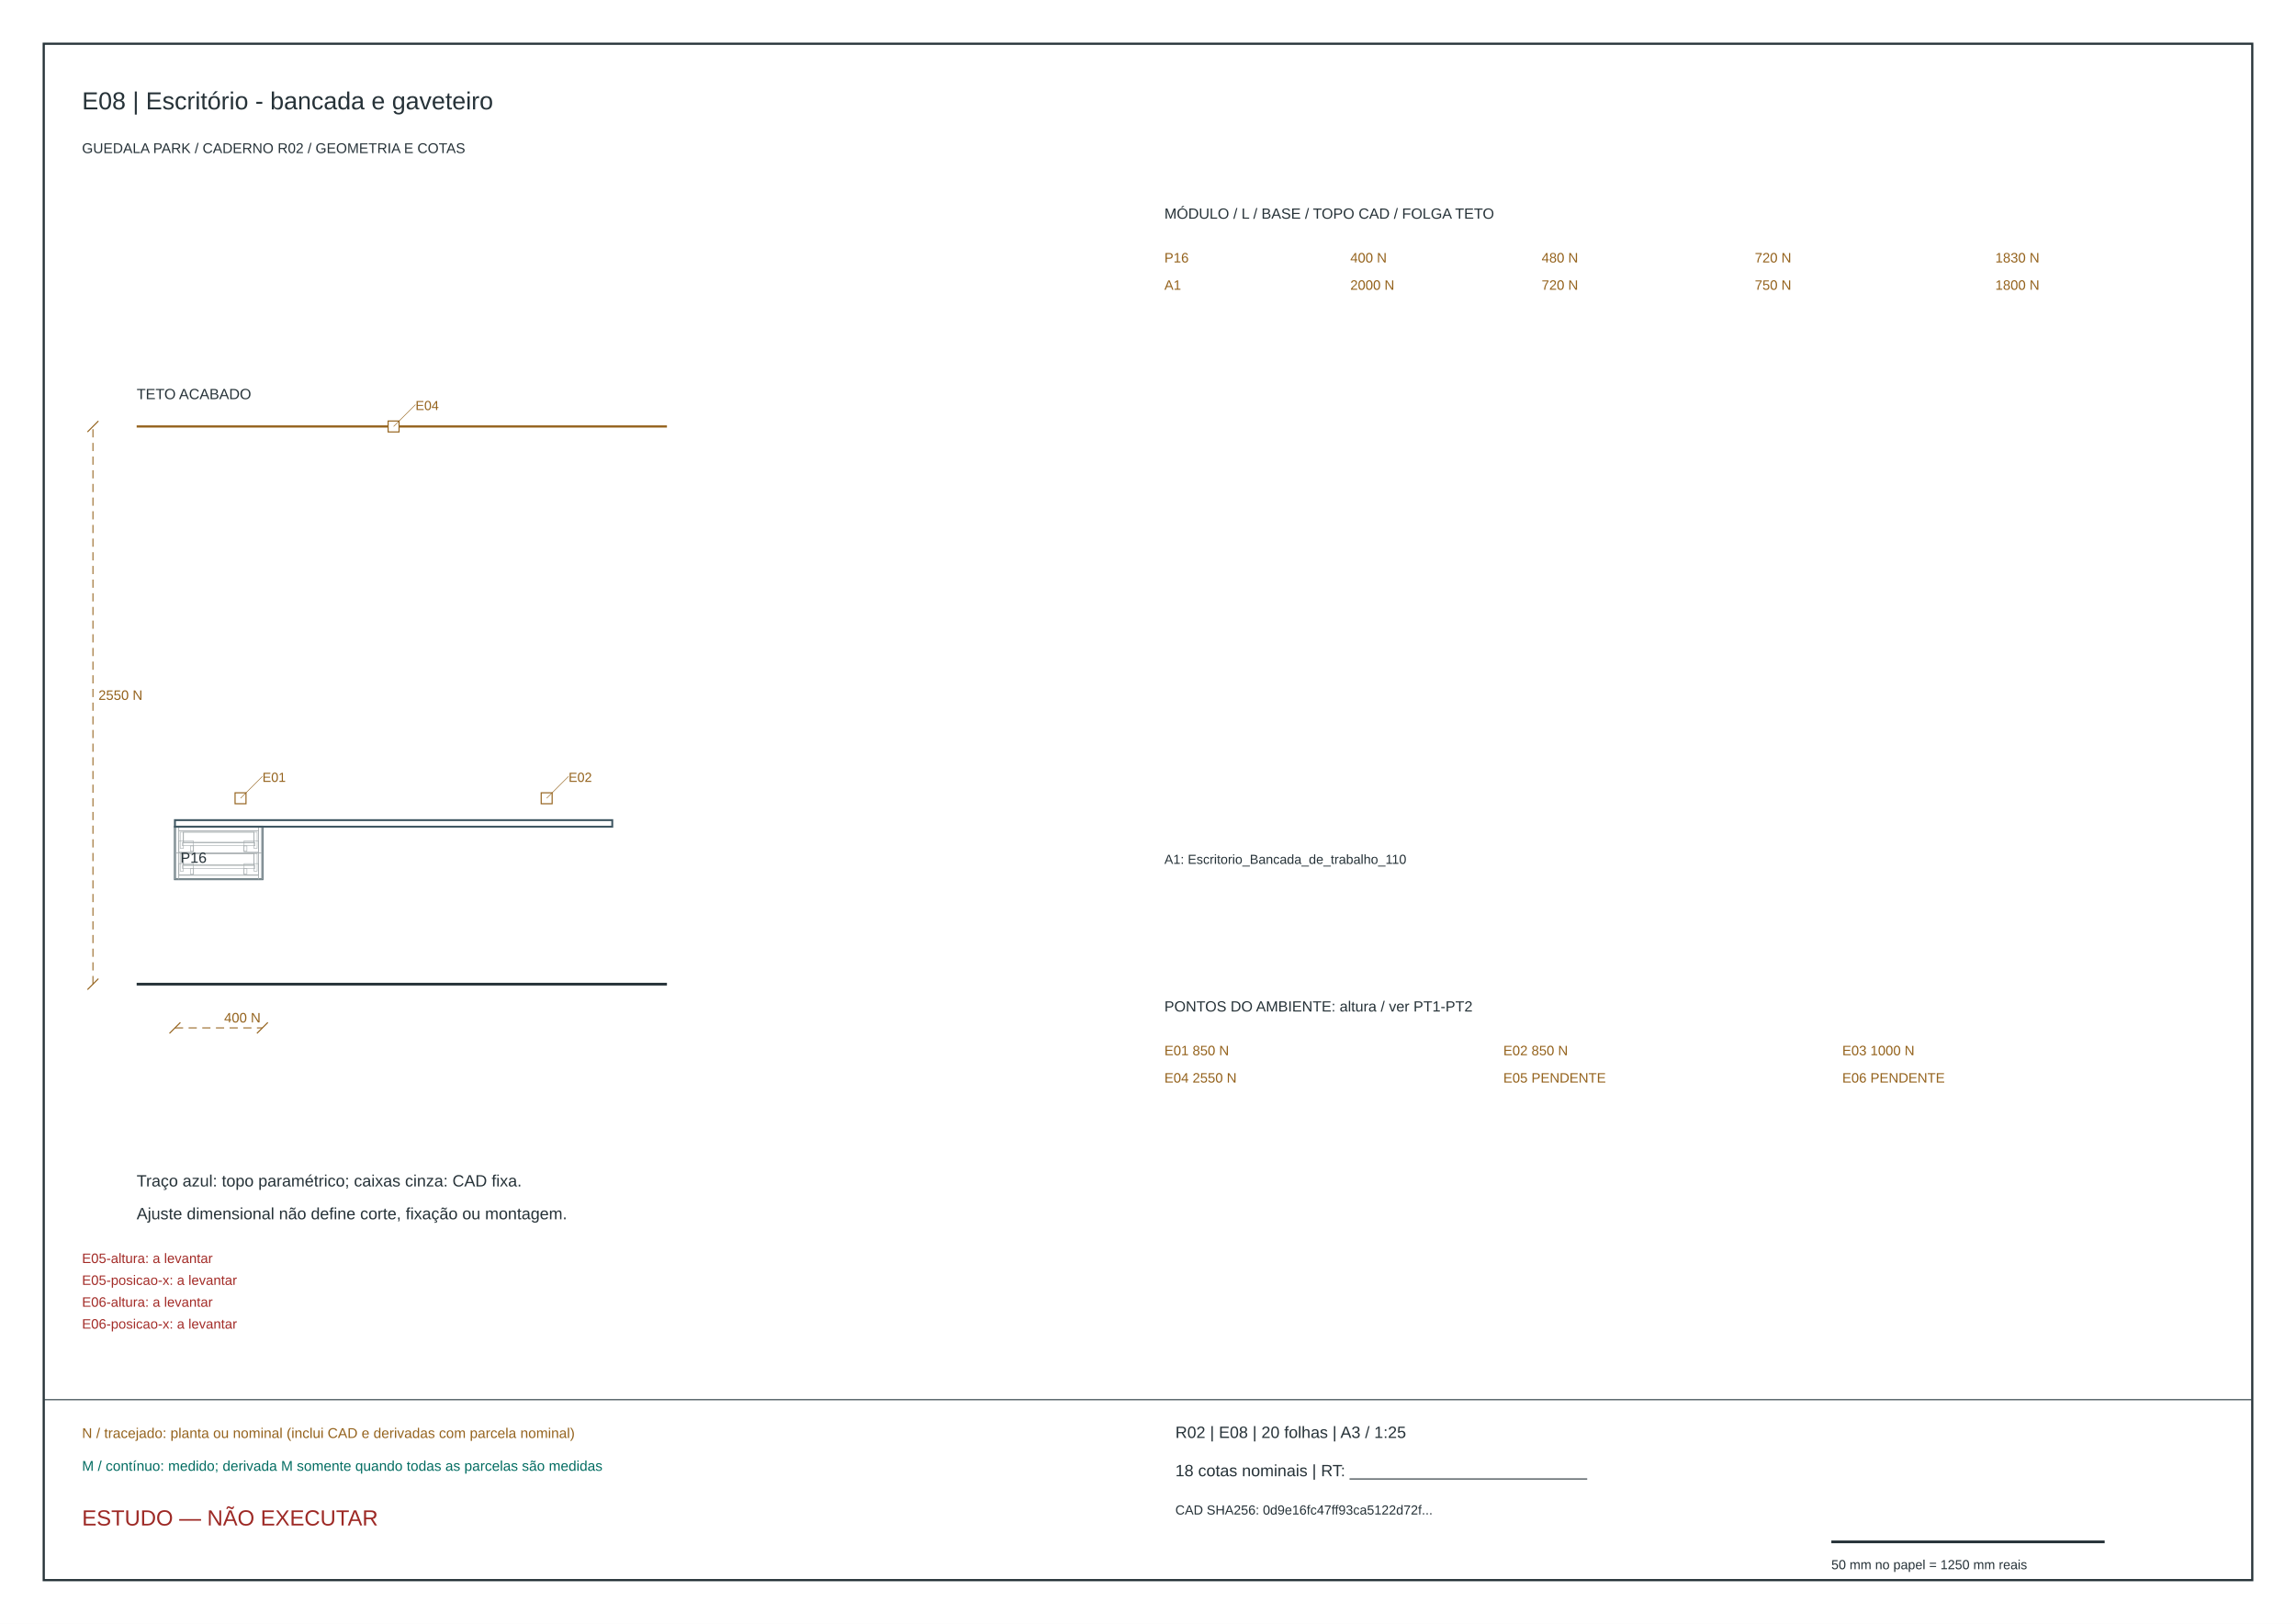
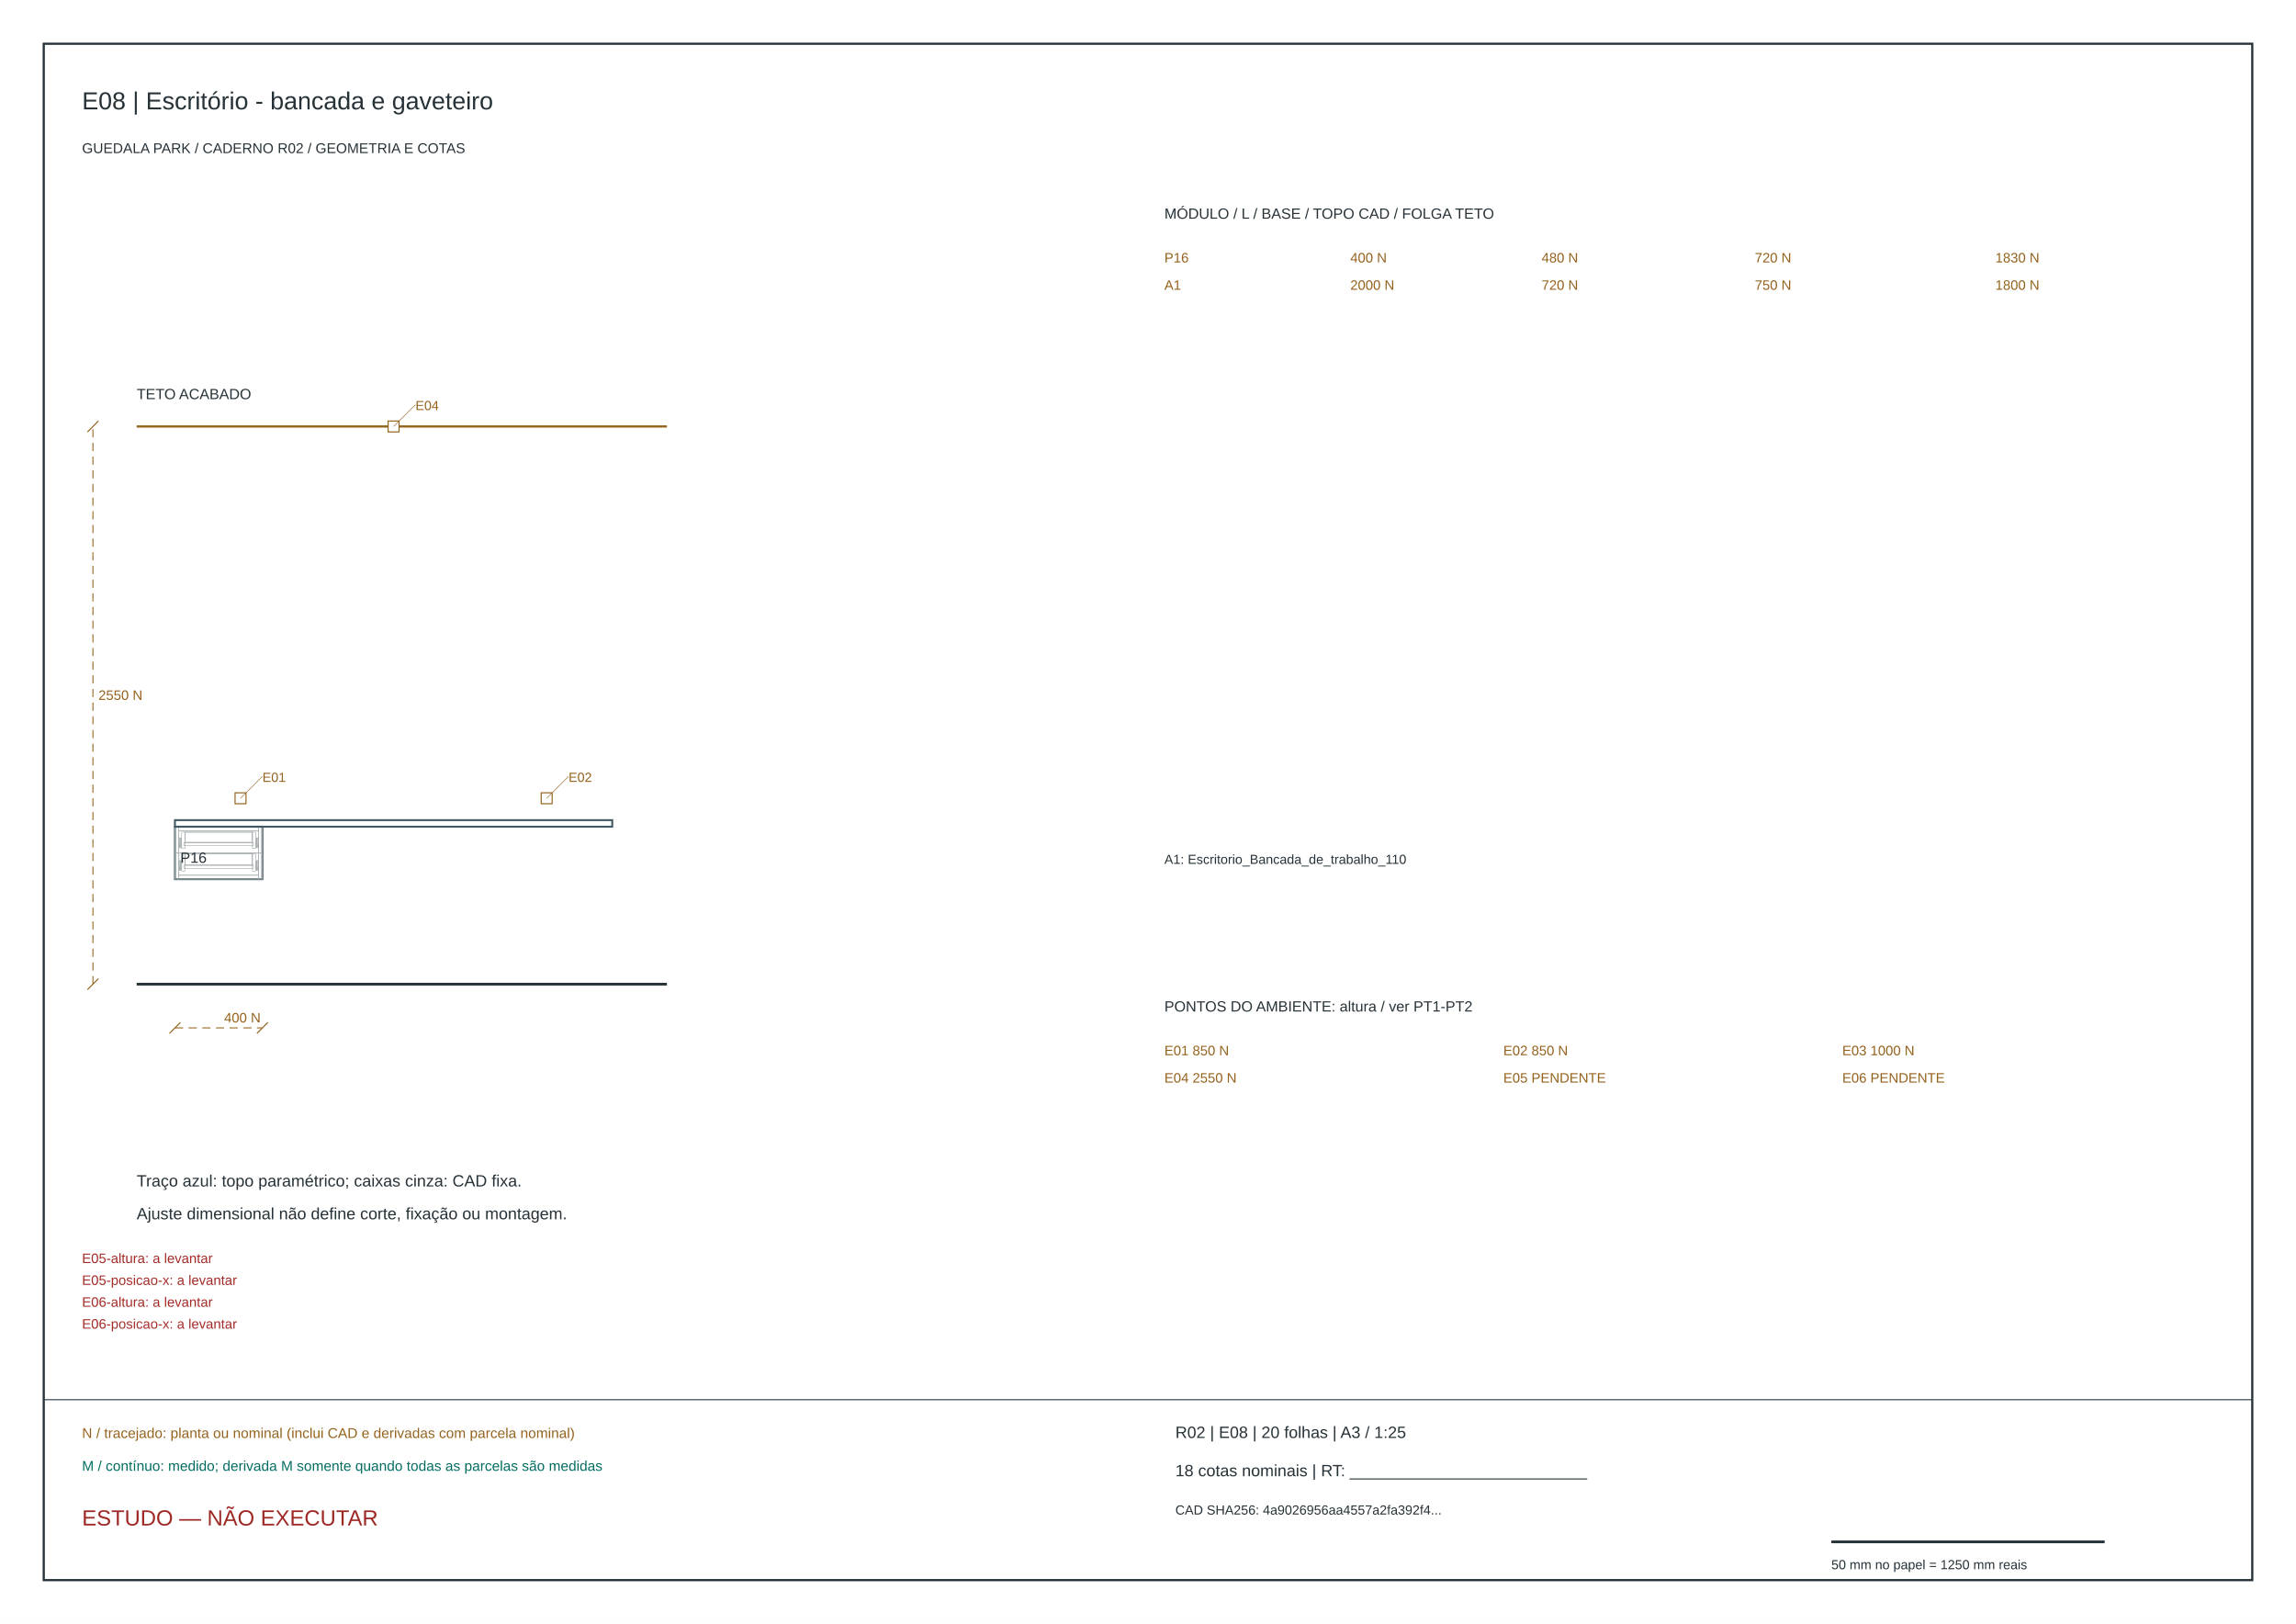
<svg xmlns="http://www.w3.org/2000/svg" width="420mm" height="297mm" viewBox="0 0 420 297">
  <rect width="420" height="297" fill="white" />
  <line x1="25" y1="180" x2="122.0" y2="180" stroke="#263238" stroke-width="0.5" />
  <line x1="25" y1="78.0" x2="122.0" y2="78.0" stroke="#94621c" stroke-width="0.4" />
  <line x1="17" y1="180" x2="17" y2="78.0" stroke="#94621c" stroke-width="0.18" stroke-dasharray="1.5 1" />
  <line x1="16" y1="181" x2="18" y2="179" stroke="#94621c" stroke-width="0.2" />
  <line x1="16" y1="79.0" x2="18" y2="77.0" stroke="#94621c" stroke-width="0.2" />
  <text x="18.0" y="128.0" font-family="Arial, sans-serif" font-size="2.5" fill="#94621c">2550 N</text>
  <text x="25" y="73.0" font-family="Arial, sans-serif" font-size="2.7" fill="#263238">TETO ACABADO</text>
  <text x="213" y="40" font-family="Arial, sans-serif" font-size="2.7" fill="#263238">MÓDULO / L / BASE / TOPO CAD / FOLGA TETO</text>
  <rect x="32.0" y="151.2" width="16.0" height="9.6" stroke="#405863" fill="none" stroke-width="0.35" />
  <rect x="47.28" y="151.2" width="0.72" height="9.6" stroke="#a2aaac" fill="none" stroke-width="0.1" />
  <rect x="32.0" y="151.2" width="0.72" height="9.6" stroke="#a2aaac" fill="none" stroke-width="0.1" />
  <rect x="32.72" y="151.92" width="14.56" height="8.16" stroke="#a2aaac" fill="none" stroke-width="0.1" />
  <rect x="32.72" y="160.08" width="14.56" height="0.72" stroke="#a2aaac" fill="none" stroke-width="0.1" />
  <rect x="32.72" y="151.2" width="14.56" height="0.72" stroke="#a2aaac" fill="none" stroke-width="0.1" />
-   <rect x="44.649" y="157.947" width="2.631" height="2.037" stroke="#a2aaac" fill="none" stroke-width="0.1" />
-   <rect x="44.589" y="158.875" width="0.58" height="0.956" stroke="#a2aaac" fill="none" stroke-width="0.1" />
-   <rect x="32.72" y="157.947" width="2.631" height="2.037" stroke="#a2aaac" fill="none" stroke-width="0.1" />
-   <rect x="34.831" y="158.875" width="0.58" height="0.956" stroke="#a2aaac" fill="none" stroke-width="0.1" />
-   <rect x="44.649" y="153.787" width="2.631" height="2.037" stroke="#a2aaac" fill="none" stroke-width="0.1" />
-   <rect x="44.589" y="154.715" width="0.58" height="0.956" stroke="#a2aaac" fill="none" stroke-width="0.1" />
-   <rect x="32.72" y="153.787" width="2.631" height="2.037" stroke="#a2aaac" fill="none" stroke-width="0.1" />
-   <rect x="34.831" y="154.715" width="0.58" height="0.956" stroke="#a2aaac" fill="none" stroke-width="0.1" />
-   <rect x="46.44" y="156.12" width="0.6" height="3.2" stroke="#a2aaac" fill="none" stroke-width="0.1" />
-   <rect x="32.96" y="156.12" width="0.6" height="3.2" stroke="#a2aaac" fill="none" stroke-width="0.1" />
-   <rect x="33.36" y="158.24" width="13.28" height="0.6" stroke="#a2aaac" fill="none" stroke-width="0.1" />
-   <rect x="33.56" y="156.12" width="12.88" height="2.12" stroke="#a2aaac" fill="none" stroke-width="0.1" />
-   <rect x="33.56" y="156.12" width="12.88" height="2.12" stroke="#a2aaac" fill="none" stroke-width="0.1" />
+   <rect x="46.172" y="156.12" width="0.6" height="3.2" stroke="#a2aaac" fill="none" stroke-width="0.1" />
+   <rect x="33.228" y="156.12" width="0.6" height="3.2" stroke="#a2aaac" fill="none" stroke-width="0.1" />
+   <rect x="33.628" y="158.24" width="12.744" height="0.6" stroke="#a2aaac" fill="none" stroke-width="0.1" />
+   <rect x="33.828" y="156.12" width="12.344" height="2.12" stroke="#a2aaac" fill="none" stroke-width="0.1" />
+   <rect x="33.828" y="156.12" width="12.344" height="2.12" stroke="#a2aaac" fill="none" stroke-width="0.1" />
  <rect x="32.04" y="156.04" width="15.92" height="4.72" stroke="#a2aaac" fill="none" stroke-width="0.1" />
-   <rect x="46.44" y="152.2" width="0.6" height="2.96" stroke="#a2aaac" fill="none" stroke-width="0.1" />
-   <rect x="32.96" y="152.2" width="0.6" height="2.96" stroke="#a2aaac" fill="none" stroke-width="0.1" />
-   <rect x="33.36" y="154.08" width="13.28" height="0.6" stroke="#a2aaac" fill="none" stroke-width="0.1" />
-   <rect x="33.56" y="152.2" width="12.88" height="1.88" stroke="#a2aaac" fill="none" stroke-width="0.1" />
-   <rect x="33.56" y="152.2" width="12.88" height="1.88" stroke="#a2aaac" fill="none" stroke-width="0.1" />
+   <rect x="46.172" y="152.2" width="0.6" height="2.96" stroke="#a2aaac" fill="none" stroke-width="0.1" />
+   <rect x="33.228" y="152.2" width="0.6" height="2.96" stroke="#a2aaac" fill="none" stroke-width="0.1" />
+   <rect x="33.628" y="154.08" width="12.744" height="0.6" stroke="#a2aaac" fill="none" stroke-width="0.1" />
+   <rect x="33.828" y="152.2" width="12.344" height="1.88" stroke="#a2aaac" fill="none" stroke-width="0.1" />
+   <rect x="33.828" y="152.2" width="12.344" height="1.88" stroke="#a2aaac" fill="none" stroke-width="0.1" />
  <rect x="32.04" y="151.24" width="15.92" height="4.72" stroke="#a2aaac" fill="none" stroke-width="0.1" />
+   <rect x="46.9" y="157.4" width="0.36" height="1.8" stroke="#a2aaac" fill="none" stroke-width="0.1" />
+   <rect x="46.924" y="157.48" width="0.2" height="1.64" stroke="#a2aaac" fill="none" stroke-width="0.1" />
+   <rect x="46.792" y="157.56" width="0.16" height="1.48" stroke="#a2aaac" fill="none" stroke-width="0.1" />
+   <rect x="32.74" y="157.4" width="0.36" height="1.8" stroke="#a2aaac" fill="none" stroke-width="0.1" />
+   <rect x="32.876" y="157.48" width="0.2" height="1.64" stroke="#a2aaac" fill="none" stroke-width="0.1" />
+   <rect x="33.048" y="157.56" width="0.16" height="1.48" stroke="#a2aaac" fill="none" stroke-width="0.1" />
+   <rect x="47.14" y="158.6" width="0.06" height="0.32" stroke="#a2aaac" fill="none" stroke-width="0.1" />
+   <rect x="32.8" y="158.6" width="0.06" height="0.32" stroke="#a2aaac" fill="none" stroke-width="0.1" />
+   <rect x="46.9" y="153.24" width="0.36" height="1.8" stroke="#a2aaac" fill="none" stroke-width="0.1" />
+   <rect x="46.924" y="153.32" width="0.2" height="1.64" stroke="#a2aaac" fill="none" stroke-width="0.1" />
+   <rect x="46.792" y="153.4" width="0.16" height="1.48" stroke="#a2aaac" fill="none" stroke-width="0.1" />
+   <rect x="32.74" y="153.24" width="0.36" height="1.8" stroke="#a2aaac" fill="none" stroke-width="0.1" />
+   <rect x="32.876" y="153.32" width="0.2" height="1.64" stroke="#a2aaac" fill="none" stroke-width="0.1" />
+   <rect x="33.048" y="153.4" width="0.16" height="1.48" stroke="#a2aaac" fill="none" stroke-width="0.1" />
+   <rect x="47.14" y="154.44" width="0.06" height="0.32" stroke="#a2aaac" fill="none" stroke-width="0.1" />
+   <rect x="32.8" y="154.44" width="0.06" height="0.32" stroke="#a2aaac" fill="none" stroke-width="0.1" />
  <text x="33.0" y="157.8" font-family="Arial, sans-serif" font-size="2.7" fill="#263238">P16</text>
  <text x="213" y="48" font-family="Arial, sans-serif" font-size="2.5" fill="#94621c">P16</text>
  <text x="247" y="48" font-family="Arial, sans-serif" font-size="2.5" fill="#94621c">400 N</text>
  <text x="282" y="48" font-family="Arial, sans-serif" font-size="2.5" fill="#94621c">480 N</text>
  <text x="321" y="48" font-family="Arial, sans-serif" font-size="2.5" fill="#94621c">720 N</text>
  <text x="365" y="48" font-family="Arial, sans-serif" font-size="2.5" fill="#94621c">1830 N</text>
  <line x1="32.0" y1="188" x2="48.0" y2="188" stroke="#94621c" stroke-width="0.18" stroke-dasharray="1.5 1" />
  <line x1="31.0" y1="189" x2="33.0" y2="187" stroke="#94621c" stroke-width="0.2" />
  <line x1="47.0" y1="189" x2="49.0" y2="187" stroke="#94621c" stroke-width="0.2" />
  <text x="41.0" y="187.0" font-family="Arial, sans-serif" font-size="2.5" fill="#94621c">400 N</text>
  <rect x="32.0" y="150.0" width="80.0" height="1.2" stroke="#405863" fill="none" stroke-width="0.35" />
  <text x="213" y="53" font-family="Arial, sans-serif" font-size="2.5" fill="#94621c">A1</text>
  <text x="247" y="53" font-family="Arial, sans-serif" font-size="2.5" fill="#94621c">2000 N</text>
  <text x="282" y="53" font-family="Arial, sans-serif" font-size="2.5" fill="#94621c">720 N</text>
  <text x="321" y="53" font-family="Arial, sans-serif" font-size="2.5" fill="#94621c">750 N</text>
  <text x="365" y="53" font-family="Arial, sans-serif" font-size="2.5" fill="#94621c">1800 N</text>
  <text x="25" y="217" font-family="Arial, sans-serif" font-size="3" fill="#263238">Traço azul: topo paramétrico; caixas cinza: CAD fixa.</text>
  <text x="25" y="223" font-family="Arial, sans-serif" font-size="3" fill="#263238">Ajuste dimensional não define corte, fixação ou montagem.</text>
  <text x="213" y="158.0" font-family="Arial, sans-serif" font-size="2.4" fill="#263238">A1: Escritorio_Bancada_de_trabalho_110</text>
  <text x="213" y="185" font-family="Arial, sans-serif" font-size="2.7" fill="#263238">PONTOS DO AMBIENTE: altura / ver PT1-PT2</text>
  <text x="213" y="193" font-family="Arial, sans-serif" font-size="2.5" fill="#94621c">E01 850 N</text>
  <rect x="43.0" y="145.0" width="2" height="2" stroke="#94621c" fill="#ffffff" stroke-width="0.2" />
  <line x1="44.0" y1="146.0" x2="48.0" y2="142.0" stroke="#94621c" stroke-width="0.1" />
  <text x="48.0" y="143.0" font-family="Arial, sans-serif" font-size="2.4" fill="#94621c">E01</text>
  <text x="275" y="193" font-family="Arial, sans-serif" font-size="2.5" fill="#94621c">E02 850 N</text>
  <rect x="99.0" y="145.0" width="2" height="2" stroke="#94621c" fill="#ffffff" stroke-width="0.2" />
  <line x1="100.0" y1="146.0" x2="104.0" y2="142.0" stroke="#94621c" stroke-width="0.1" />
  <text x="104.0" y="143.0" font-family="Arial, sans-serif" font-size="2.4" fill="#94621c">E02</text>
  <text x="337" y="193" font-family="Arial, sans-serif" font-size="2.5" fill="#94621c">E03 1000 N</text>
  <text x="213" y="198" font-family="Arial, sans-serif" font-size="2.5" fill="#94621c">E04 2550 N</text>
  <rect x="71.0" y="77.0" width="2" height="2" stroke="#94621c" fill="#ffffff" stroke-width="0.2" />
  <line x1="72.0" y1="78.0" x2="76.0" y2="74.0" stroke="#94621c" stroke-width="0.1" />
  <text x="76.0" y="75.0" font-family="Arial, sans-serif" font-size="2.4" fill="#94621c">E04</text>
  <text x="275" y="198" font-family="Arial, sans-serif" font-size="2.5" fill="#94621c">E05 PENDENTE</text>
  <text x="337" y="198" font-family="Arial, sans-serif" font-size="2.5" fill="#94621c">E06 PENDENTE</text>
  <rect x="8" y="8" width="404" height="281" stroke="#263238" fill="none" stroke-width="0.4" />
  <text x="15" y="20" font-family="Arial, sans-serif" font-size="4.5" fill="#263238">E08 | Escritório - bancada e gaveteiro</text>
  <text x="15" y="28" font-family="Arial, sans-serif" font-size="2.6" fill="#263238">GUEDALA PARK  /  CADERNO R02  /  GEOMETRIA E COTAS</text>
  <text x="15" y="231" font-family="Arial, sans-serif" font-size="2.5" fill="#a32c28">E05-altura: a levantar</text>
  <text x="15" y="235" font-family="Arial, sans-serif" font-size="2.5" fill="#a32c28">E05-posicao-x: a levantar</text>
  <text x="15" y="239" font-family="Arial, sans-serif" font-size="2.5" fill="#a32c28">E06-altura: a levantar</text>
  <text x="15" y="243" font-family="Arial, sans-serif" font-size="2.5" fill="#a32c28">E06-posicao-x: a levantar</text>
  <line x1="8" y1="256" x2="412" y2="256" stroke="#34434a" stroke-width="0.2" />
  <text x="15" y="263" font-family="Arial, sans-serif" font-size="2.6" fill="#94621c">N / tracejado: planta ou nominal (inclui CAD e derivadas com parcela nominal)</text>
  <text x="15" y="269" font-family="Arial, sans-serif" font-size="2.6" fill="#006b60">M / contínuo: medido; derivada M somente quando todas as parcelas são medidas</text>
  <text x="15" y="279" font-family="Arial, sans-serif" font-size="4" fill="#9d2925">ESTUDO — NÃO EXECUTAR</text>
  <text x="215" y="263" font-family="Arial, sans-serif" font-size="3" fill="#263238">R02 | E08 | 20 folhas | A3 / 1:25</text>
  <text x="215" y="270" font-family="Arial, sans-serif" font-size="3" fill="#263238">18 cotas nominais | RT: __________________________</text>
-   <text x="215" y="277" font-family="Arial, sans-serif" font-size="2.4" fill="#263238">CAD SHA256: 0d9e16fc47ff93ca5122d72f...</text>
+   <text x="215" y="277" font-family="Arial, sans-serif" font-size="2.4" fill="#263238">CAD SHA256: 4a9026956aa4557a2fa392f4...</text>
  <line x1="335" y1="282" x2="385" y2="282" stroke="#263238" stroke-width="0.5" />
  <text x="335" y="287" font-family="Arial, sans-serif" font-size="2.4" fill="#263238">50 mm no papel = 1250 mm reais</text>
</svg>
